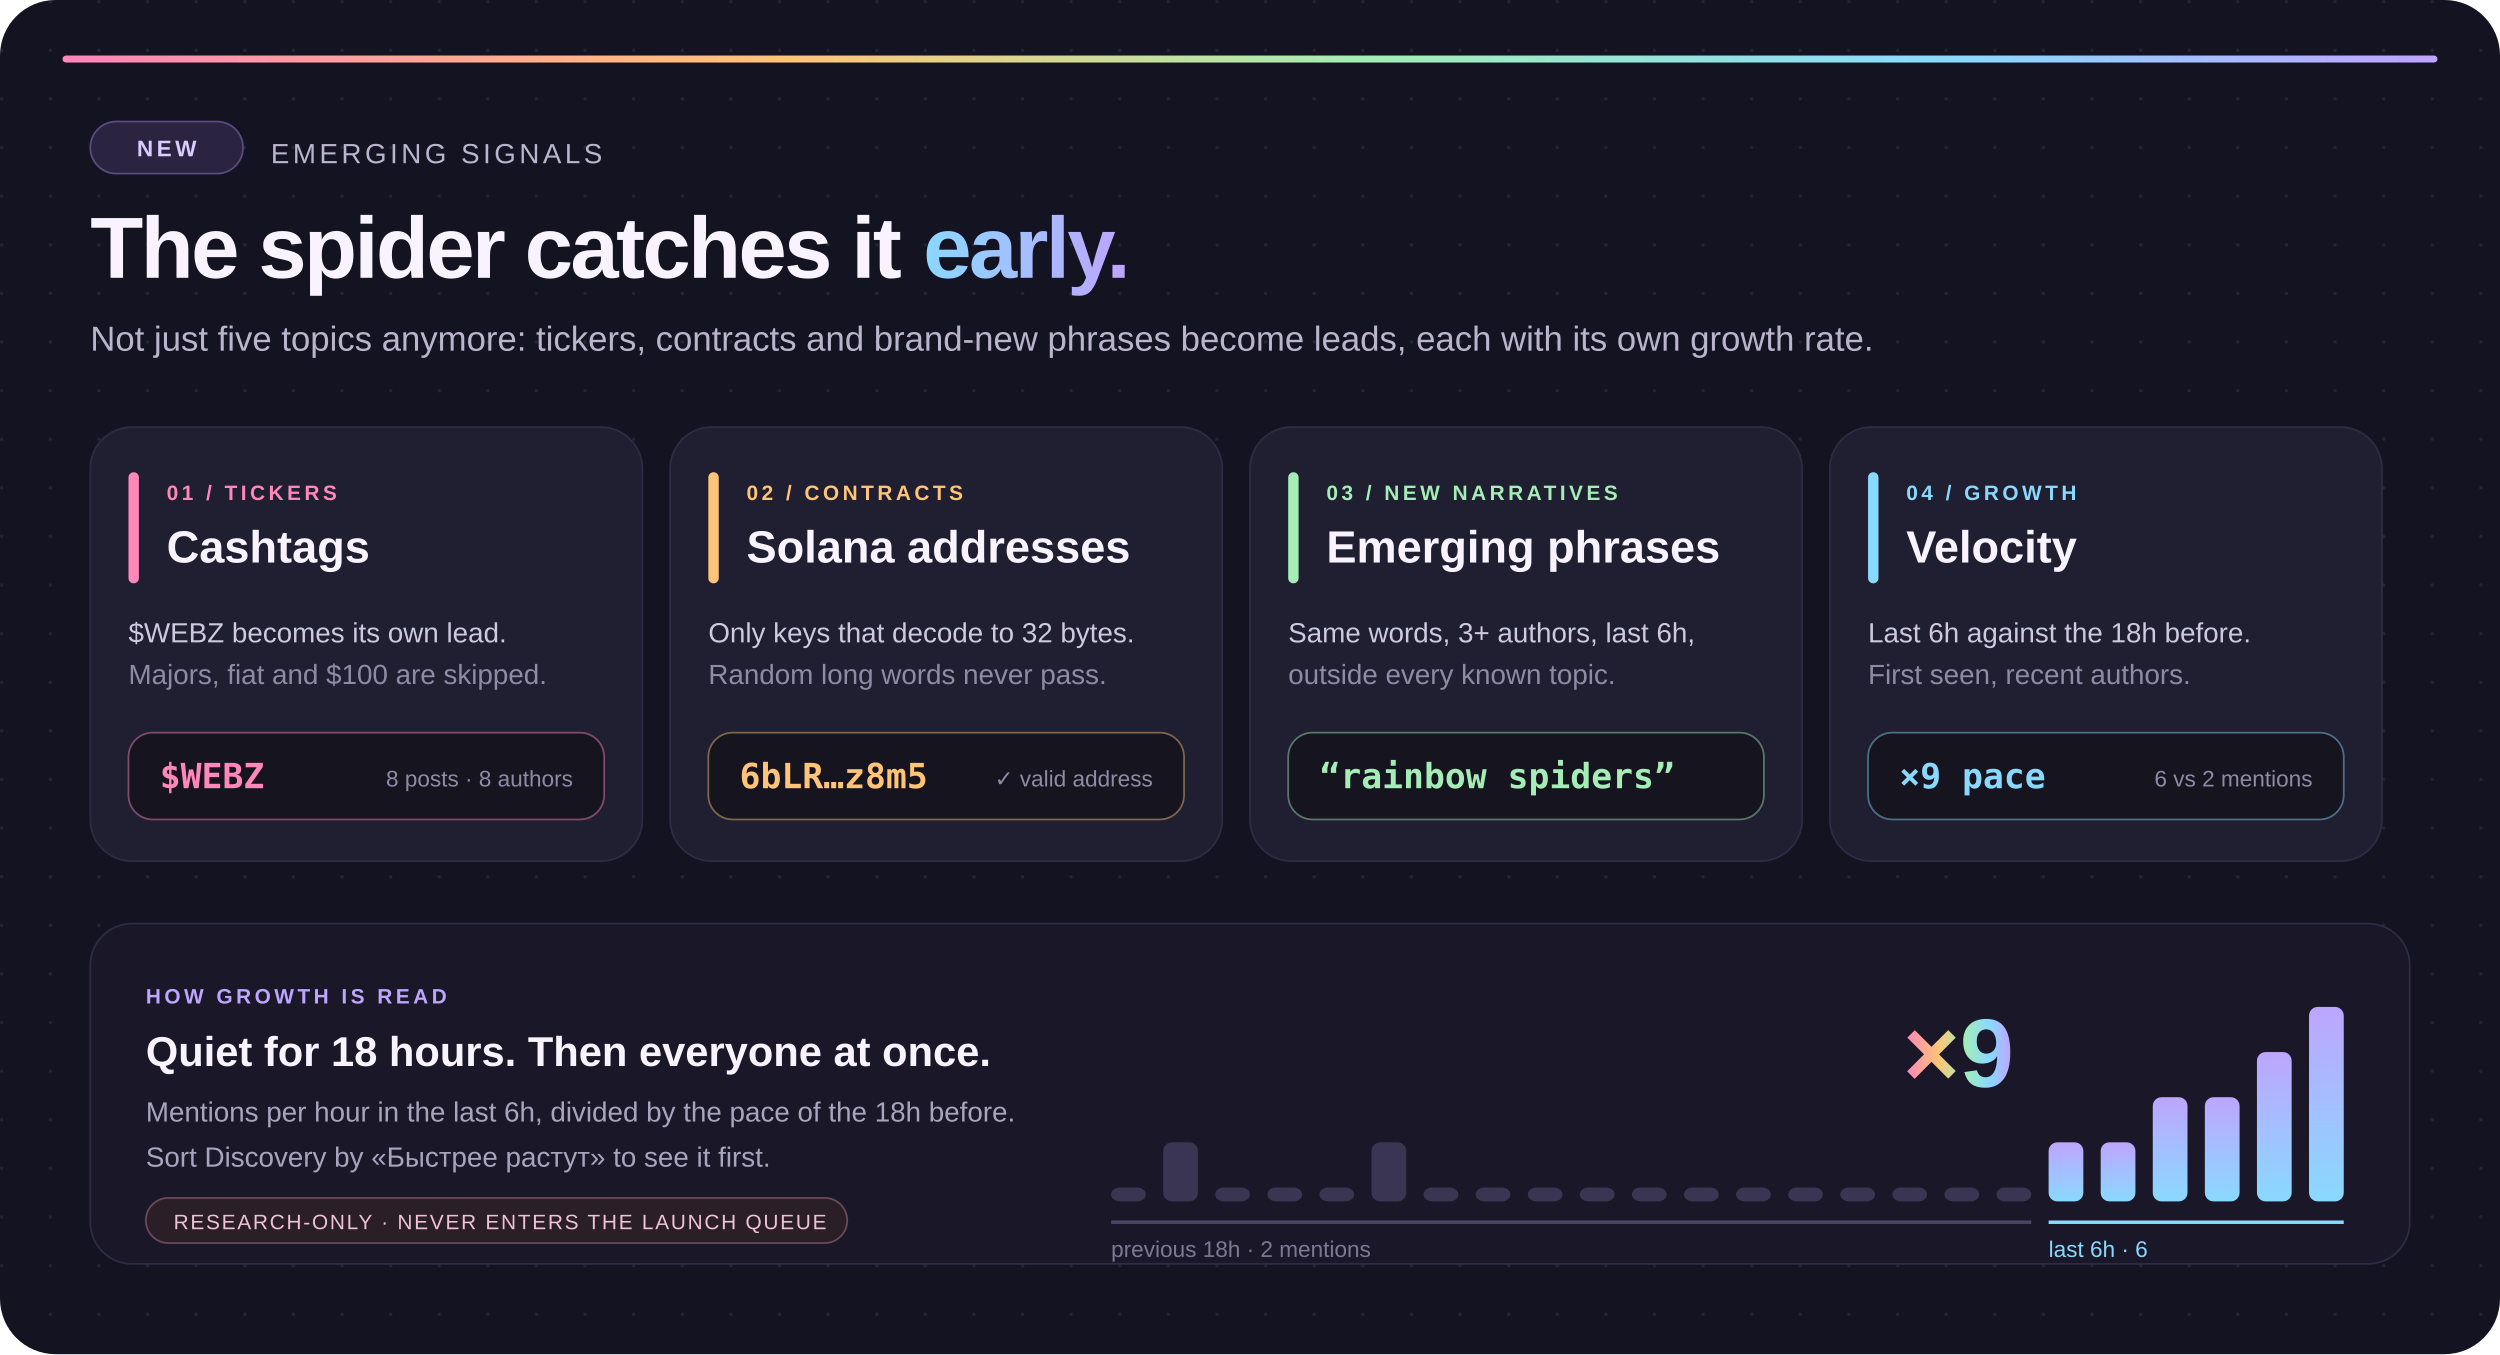
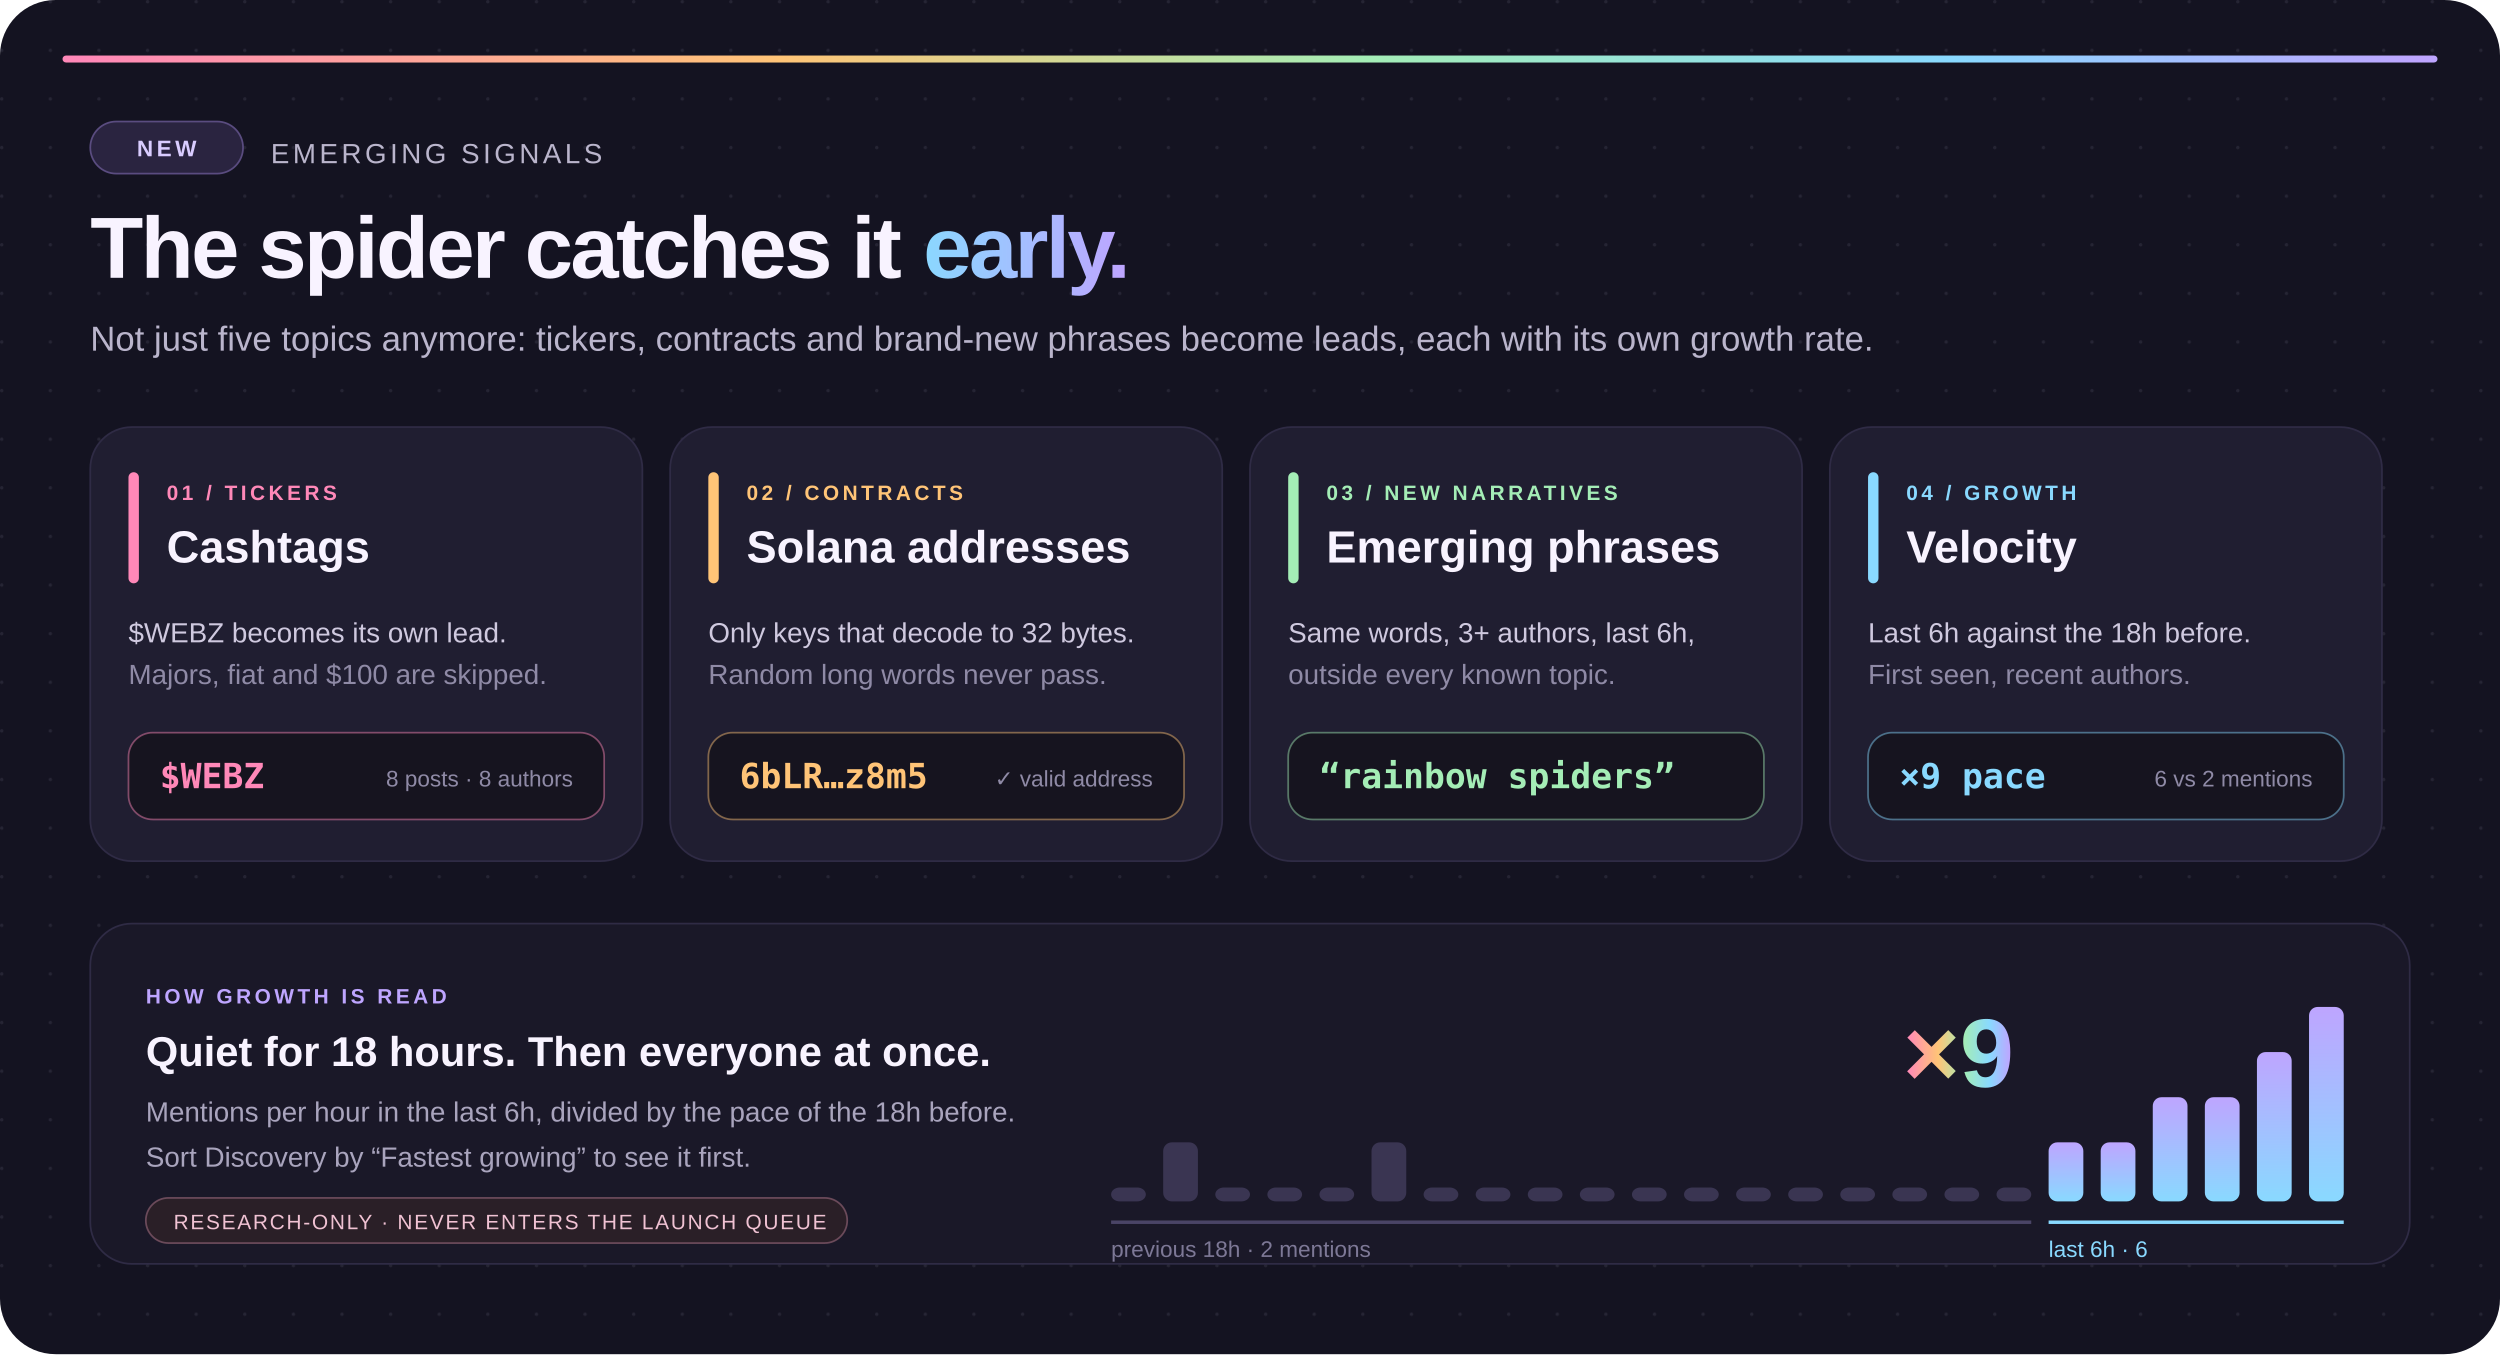
<svg xmlns="http://www.w3.org/2000/svg" width="1440" height="780" viewBox="0 0 1440 780" role="img" aria-label="New in Gem Search: tickers, Solana addresses, emerging phrases and growth">
  <defs>
    <linearGradient id="s">
      <stop stop-color="#ff88b8" />
      <stop offset=".3" stop-color="#ffc477" />
      <stop offset=".55" stop-color="#a4edb6" />
      <stop offset=".8" stop-color="#89d9ff" />
      <stop offset="1" stop-color="#bea5ff" />
    </linearGradient>
    <linearGradient id="bar" x1="0" y1="1" x2="0" y2="0">
      <stop stop-color="#89d9ff" />
      <stop offset="1" stop-color="#bea5ff" />
    </linearGradient>
    <pattern id="dots" width="28" height="28" patternUnits="userSpaceOnUse">
      <circle cx="1" cy="1" r="1" fill="#a5a2bf" opacity=".12" />
    </pattern>
  </defs>
  <rect width="1440" height="780" rx="32" fill="#141321" />
  <rect width="1440" height="780" rx="32" fill="url(#dots)" />
  <rect x="36" y="32" width="1368" height="4" rx="2" fill="url(#s)" />
  <g font-family="Arial,Helvetica,sans-serif">
    <rect x="52" y="70" width="88" height="30" rx="15" fill="#2a2440" stroke="#5a4c80" />
    <text x="96" y="90" fill="#d9ccff" font-size="13" font-weight="700" text-anchor="middle" letter-spacing="2">NEW</text>
    <text x="156" y="94" fill="#bab5cc" font-size="16" letter-spacing="2">EMERGING SIGNALS</text>
    <text x="52" y="160" fill="#f8f3ff" font-size="50" font-weight="700" letter-spacing="-1.5">The spider catches it <tspan fill="url(#s)">early.</tspan>
    </text>
    <text x="52" y="202" fill="#bab5cc" font-size="20">Not just five topics anymore: tickers, contracts and brand-new phrases become leads, each with its own growth rate.</text>
    <rect x="52" y="246" width="318" height="250" rx="24" fill="#201e31" stroke="#2f2b45" />
    <rect x="74" y="272" width="6" height="64" rx="3" fill="#ff88b8" />
    <text x="96" y="288" fill="#ff88b8" font-size="12" letter-spacing="2" font-weight="700">01 / TICKERS</text>
    <text x="96" y="324" fill="#f8f3ff" font-size="26" font-weight="700">Cashtags</text>
    <text x="74" y="370" fill="#cfc9df" font-size="16">$WEBZ becomes its own lead.</text>
    <text x="74" y="394" fill="#8f8aa6" font-size="16">Majors, fiat and $100 are skipped.</text>
    <rect x="74" y="422" width="274" height="50" rx="14" fill="#16141f" stroke="#ff88b8" stroke-opacity=".45" />
    <text x="92" y="454" fill="#ff88b8" font-size="20" font-weight="700" font-family="Menlo,Consolas,monospace">$WEBZ</text>
    <text x="330" y="453" fill="#8f8aa6" font-size="13" text-anchor="end">8 posts · 8 authors</text>
    <rect x="386" y="246" width="318" height="250" rx="24" fill="#201e31" stroke="#2f2b45" />
    <rect x="408" y="272" width="6" height="64" rx="3" fill="#ffc477" />
    <text x="430" y="288" fill="#ffc477" font-size="12" letter-spacing="2" font-weight="700">02 / CONTRACTS</text>
    <text x="430" y="324" fill="#f8f3ff" font-size="26" font-weight="700">Solana addresses</text>
    <text x="408" y="370" fill="#cfc9df" font-size="16">Only keys that decode to 32 bytes.</text>
    <text x="408" y="394" fill="#8f8aa6" font-size="16">Random long words never pass.</text>
    <rect x="408" y="422" width="274" height="50" rx="14" fill="#16141f" stroke="#ffc477" stroke-opacity=".45" />
    <text x="426" y="454" fill="#ffc477" font-size="20" font-weight="700" font-family="Menlo,Consolas,monospace">6bLR…z8m5</text>
    <text x="664" y="453" fill="#8f8aa6" font-size="13" text-anchor="end">✓ valid address</text>
    <rect x="720" y="246" width="318" height="250" rx="24" fill="#201e31" stroke="#2f2b45" />
    <rect x="742" y="272" width="6" height="64" rx="3" fill="#a4edb6" />
    <text x="764" y="288" fill="#a4edb6" font-size="12" letter-spacing="2" font-weight="700">03 / NEW NARRATIVES</text>
    <text x="764" y="324" fill="#f8f3ff" font-size="26" font-weight="700">Emerging phrases</text>
    <text x="742" y="370" fill="#cfc9df" font-size="16">Same words, 3+ authors, last 6h,</text>
    <text x="742" y="394" fill="#8f8aa6" font-size="16">outside every known topic.</text>
    <rect x="742" y="422" width="274" height="50" rx="14" fill="#16141f" stroke="#a4edb6" stroke-opacity=".45" />
    <text x="760" y="454" fill="#a4edb6" font-size="20" font-weight="700" font-family="Menlo,Consolas,monospace">“rainbow spiders”</text>
    <rect x="1054" y="246" width="318" height="250" rx="24" fill="#201e31" stroke="#2f2b45" />
    <rect x="1076" y="272" width="6" height="64" rx="3" fill="#89d9ff" />
    <text x="1098" y="288" fill="#89d9ff" font-size="12" letter-spacing="2" font-weight="700">04 / GROWTH</text>
    <text x="1098" y="324" fill="#f8f3ff" font-size="26" font-weight="700">Velocity</text>
    <text x="1076" y="370" fill="#cfc9df" font-size="16">Last 6h against the 18h before.</text>
    <text x="1076" y="394" fill="#8f8aa6" font-size="16">First seen, recent authors.</text>
    <rect x="1076" y="422" width="274" height="50" rx="14" fill="#16141f" stroke="#89d9ff" stroke-opacity=".45" />
    <text x="1094" y="454" fill="#89d9ff" font-size="20" font-weight="700" font-family="Menlo,Consolas,monospace">×9 pace</text>
    <text x="1332" y="453" fill="#8f8aa6" font-size="13" text-anchor="end">6 vs 2 mentions</text>
    <rect x="52" y="532" width="1336" height="196" rx="24" fill="#1a1828" stroke="#2f2b45" />
    <text x="84" y="578" fill="#bea5ff" font-size="12" letter-spacing="2" font-weight="700">HOW GROWTH IS READ</text>
    <text x="84" y="614" fill="#f8f3ff" font-size="24" font-weight="700">Quiet for 18 hours. Then everyone at once.</text>
    <text x="84" y="646" fill="#a9a4bd" font-size="16">Mentions per hour in the last 6h, divided by the pace of the 18h before.</text>
-     <text x="84" y="672" fill="#a9a4bd" font-size="16">Sort Discovery by «Быстрее растут» to see it first.</text>
+     <text x="84" y="672" fill="#a9a4bd" font-size="16">Sort Discovery by “Fastest growing” to see it first.</text>
    <rect x="84" y="690" width="404" height="26" rx="13" fill="#2a1f27" stroke="#6b4a5a" />
    <text x="100" y="708" fill="#f0c2d3" font-size="12" letter-spacing="1">RESEARCH-ONLY · NEVER ENTERS THE LAUNCH QUEUE</text>
    <rect x="640" y="684" width="20" height="8" rx="5" fill="#3a3552" />
    <rect x="670" y="658" width="20" height="34" rx="5" fill="#3a3552" />
    <rect x="700" y="684" width="20" height="8" rx="5" fill="#3a3552" />
    <rect x="730" y="684" width="20" height="8" rx="5" fill="#3a3552" />
    <rect x="760" y="684" width="20" height="8" rx="5" fill="#3a3552" />
    <rect x="790" y="658" width="20" height="34" rx="5" fill="#3a3552" />
    <rect x="820" y="684" width="20" height="8" rx="5" fill="#3a3552" />
    <rect x="850" y="684" width="20" height="8" rx="5" fill="#3a3552" />
    <rect x="880" y="684" width="20" height="8" rx="5" fill="#3a3552" />
    <rect x="910" y="684" width="20" height="8" rx="5" fill="#3a3552" />
    <rect x="940" y="684" width="20" height="8" rx="5" fill="#3a3552" />
    <rect x="970" y="684" width="20" height="8" rx="5" fill="#3a3552" />
    <rect x="1000" y="684" width="20" height="8" rx="5" fill="#3a3552" />
    <rect x="1030" y="684" width="20" height="8" rx="5" fill="#3a3552" />
    <rect x="1060" y="684" width="20" height="8" rx="5" fill="#3a3552" />
    <rect x="1090" y="684" width="20" height="8" rx="5" fill="#3a3552" />
    <rect x="1120" y="684" width="20" height="8" rx="5" fill="#3a3552" />
    <rect x="1150" y="684" width="20" height="8" rx="5" fill="#3a3552" />
    <rect x="1180" y="658" width="20" height="34" rx="5" fill="url(#bar)" />
    <rect x="1210" y="658" width="20" height="34" rx="5" fill="url(#bar)" />
    <rect x="1240" y="632" width="20" height="60" rx="5" fill="url(#bar)" />
    <rect x="1270" y="632" width="20" height="60" rx="5" fill="url(#bar)" />
    <rect x="1300" y="606" width="20" height="86" rx="5" fill="url(#bar)" />
    <rect x="1330" y="580" width="20" height="112" rx="5" fill="url(#bar)" />
    <path d="M640 704H1170" stroke="#4a4466" stroke-width="2" />
    <text x="640" y="724" fill="#7d7896" font-size="13">previous 18h · 2 mentions</text>
    <path d="M1180 704H1350" stroke="#89d9ff" stroke-width="2" />
    <text x="1180" y="724" fill="#89d9ff" font-size="13">last 6h · 6</text>
    <text x="1160" y="626" fill="url(#s)" font-size="56" font-weight="700" text-anchor="end">×9</text>
  </g>
</svg>
